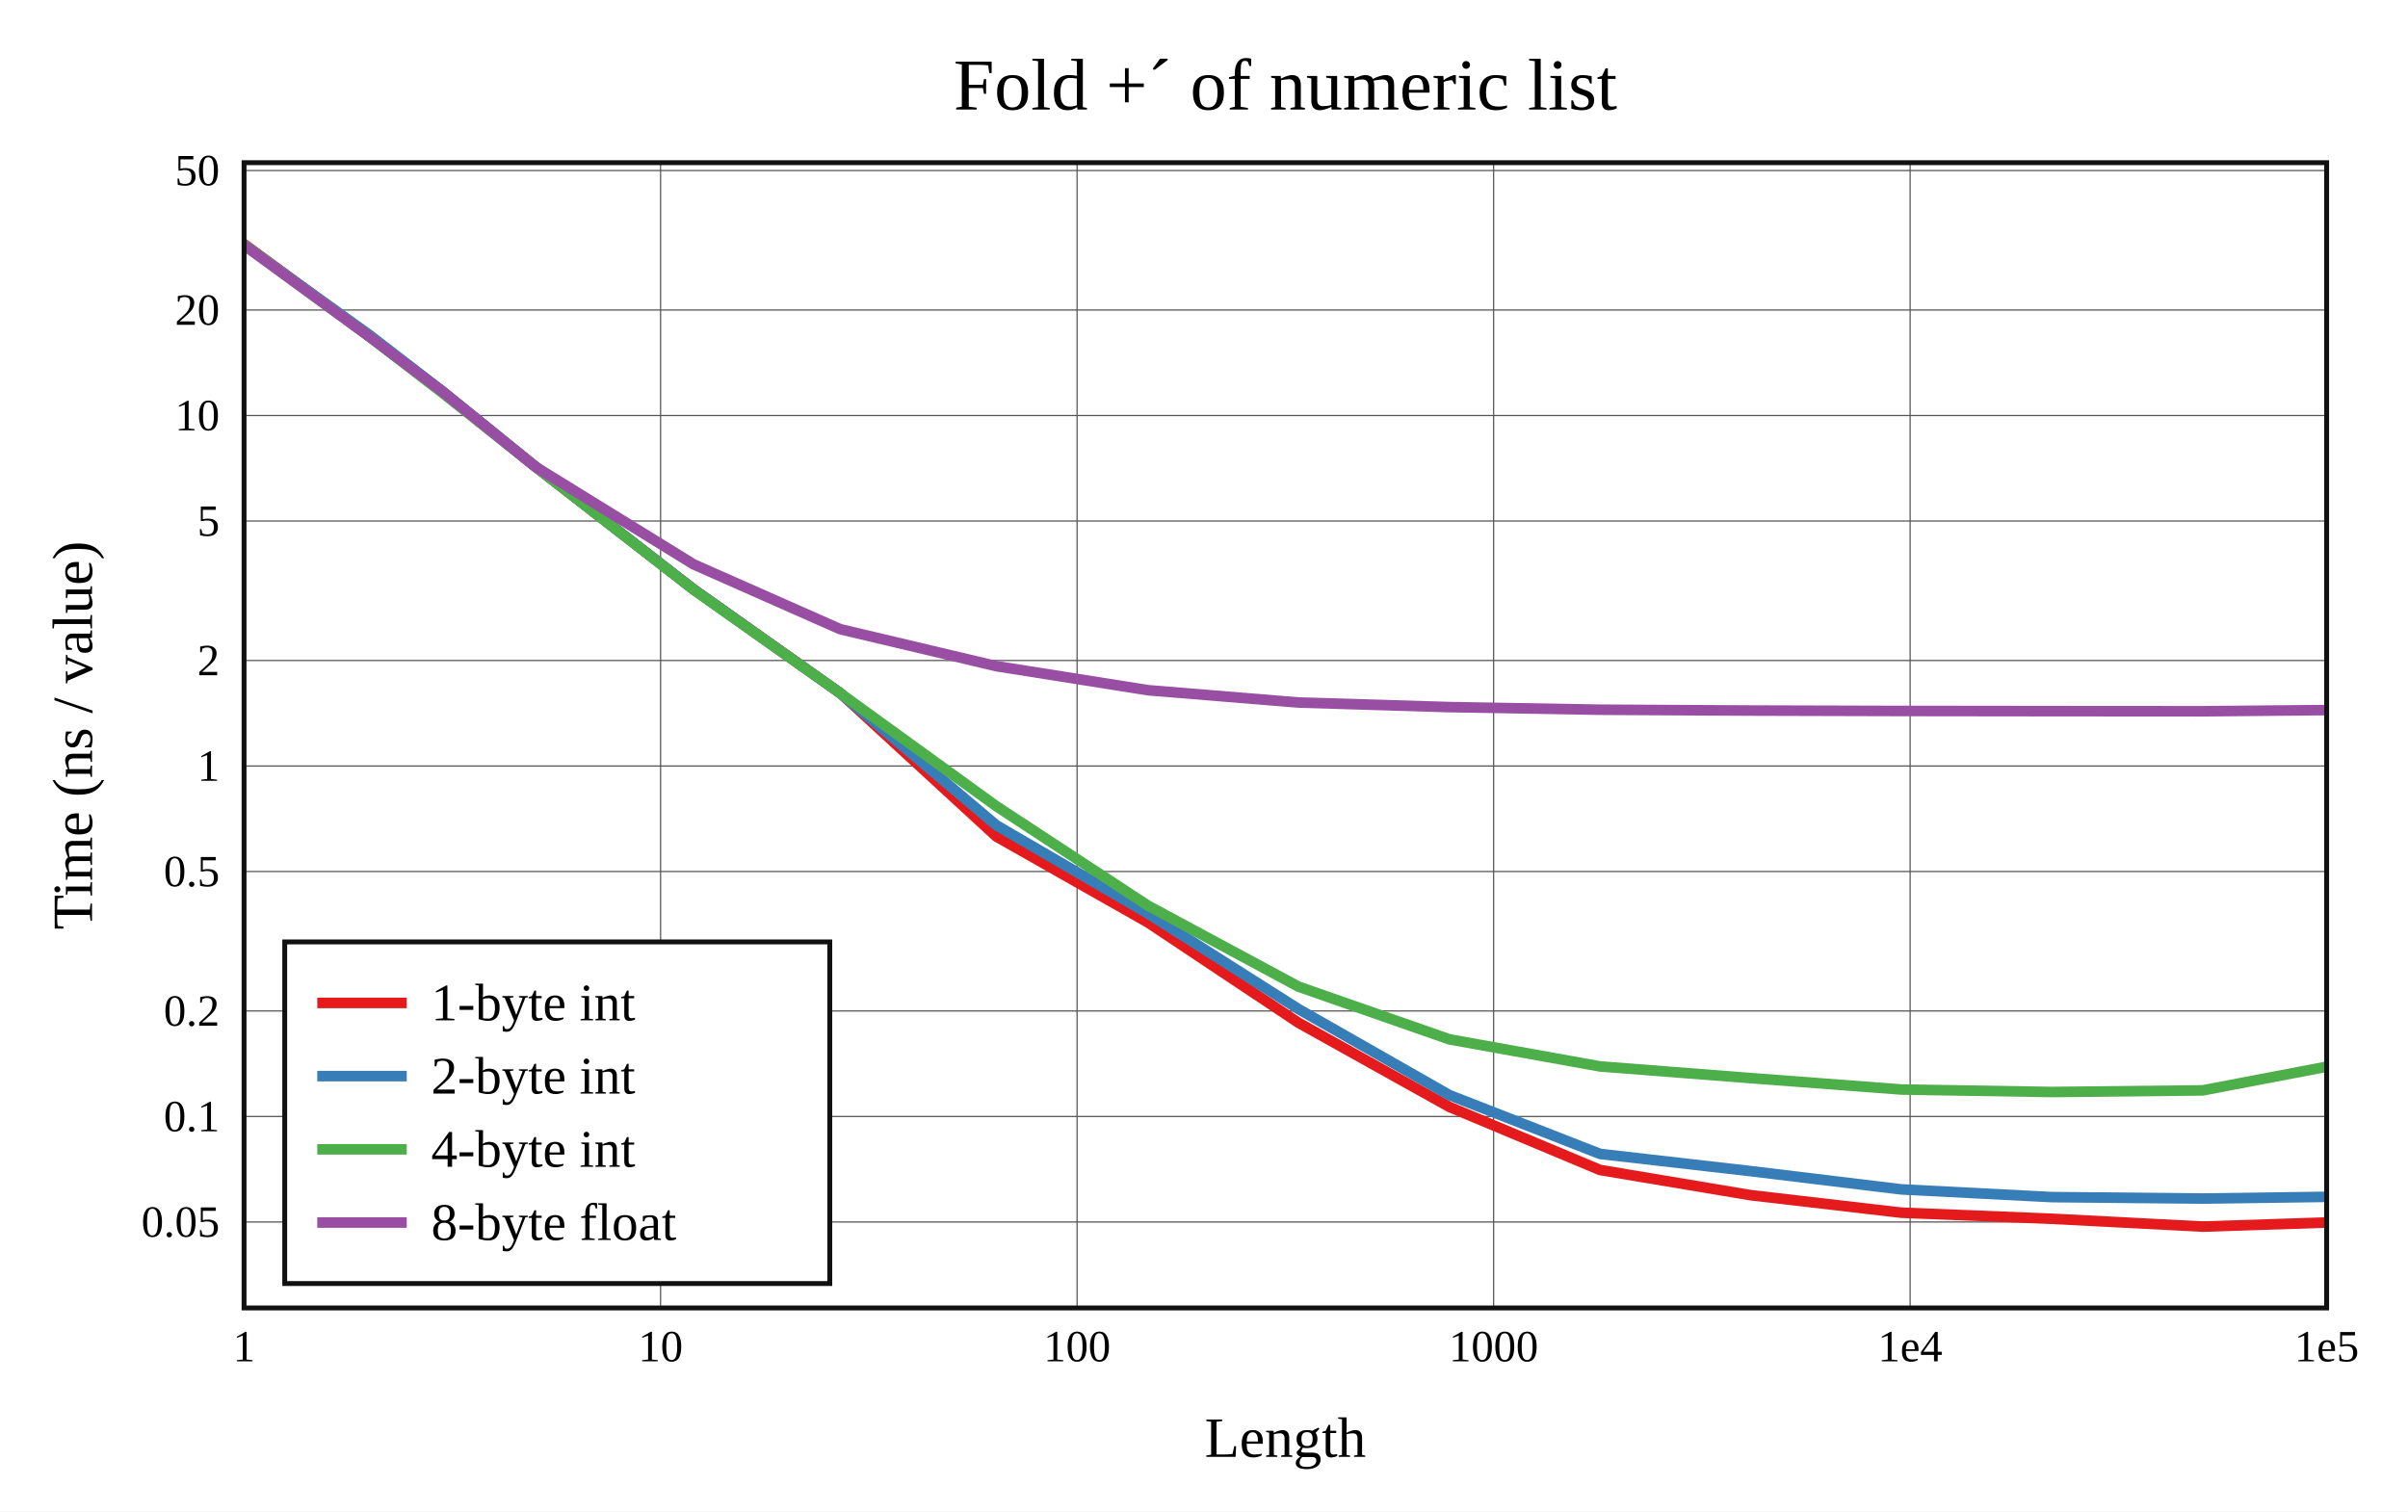
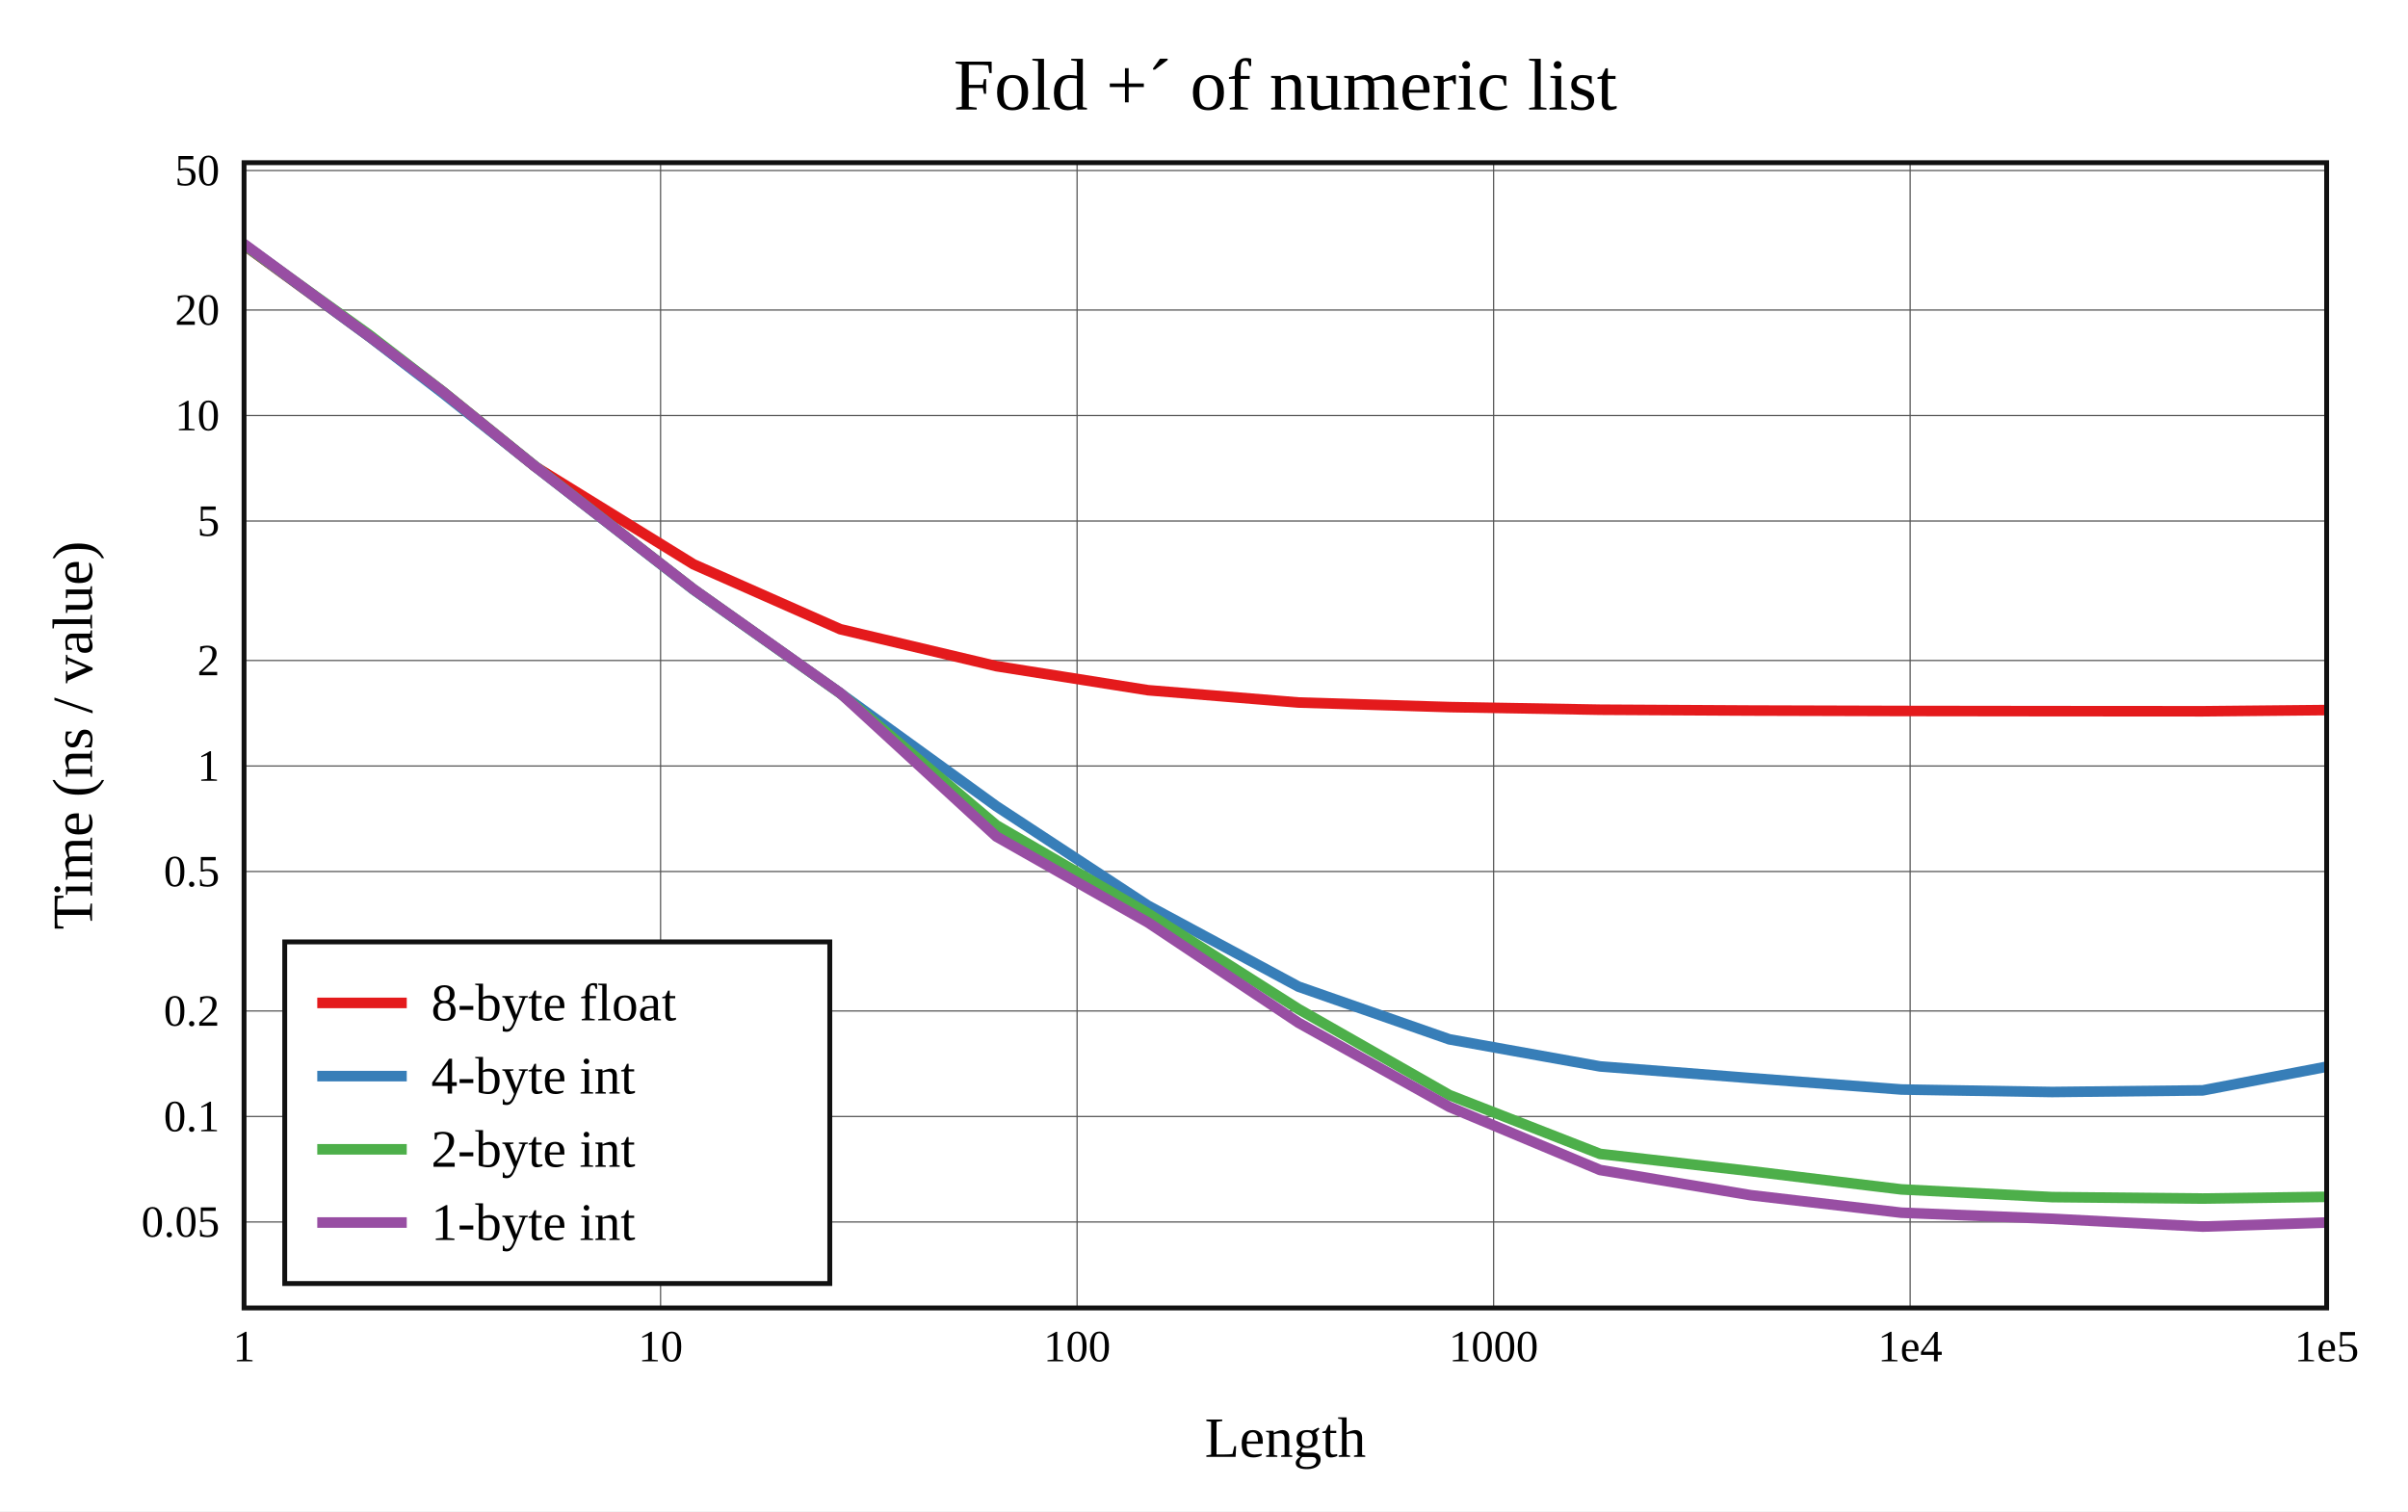
<svg xmlns="http://www.w3.org/2000/svg" viewBox="-60 -40 592 371.6" height="557.4" width="888">
  <g stroke-width="2.6" font-size="14px" text-anchor="middle">
    <defs>
      <clipPath id="clip">
        <rect x="0" y="0" width="512" height="281.6" />
      </clipPath>
    </defs>
    <rect fill="white" x="-60" y="-40" width="592" height="371.6" />
    <text dy="0.33em" font-size="18px" x="256" y="-19">Fold +´ of numeric list</text>
    <text dy="0.33em" x="256" y="313.6">Length</text>
    <text dy="0.33em" transform="rotate(-90)" x="-140.8" y="-42">Time (ns / value)</text>
    <g stroke-width="0.3" stroke="#555">
      <path d="M102.4 0v281.6" />
      <path d="M204.8 0v281.6" />
      <path d="M307.2 0v281.6" />
      <path d="M409.6 0v281.6" />
      <path d="M0 260.465h512" />
      <path d="M0 234.523h512" />
      <path d="M0 208.582h512" />
      <path d="M0 174.288h512" />
      <path d="M0 148.347h512" />
      <path d="M0 122.405h512" />
      <path d="M0 88.111h512" />
      <path d="M0 62.17h512" />
      <path d="M0 36.228h512" />
      <path d="M0 1.934h512" />
    </g>
    <g font-size="11px">
      <text dy="0.33em" x="0" y="291.1">1</text>
      <text dy="0.33em" x="102.4" y="291.1">10</text>
      <text dy="0.33em" x="204.8" y="291.1">100</text>
      <text dy="0.33em" x="307.2" y="291.1">1000</text>
      <text dy="0.33em" x="409.6" y="291.1">1e4</text>
      <text dy="0.33em" x="512" y="291.1">1e5</text>
      <g text-anchor="end">
        <text dy="0.33em" x="-6" y="260.465">0.05</text>
        <text dy="0.33em" x="-6" y="234.523">0.1</text>
        <text dy="0.33em" x="-6" y="208.582">0.2</text>
        <text dy="0.33em" x="-6" y="174.288">0.5</text>
        <text dy="0.33em" x="-6" y="148.347">1</text>
        <text dy="0.33em" x="-6" y="122.405">2</text>
        <text dy="0.33em" x="-6" y="88.111">5</text>
        <text dy="0.33em" x="-6" y="62.17">10</text>
        <text dy="0.33em" x="-6" y="36.228">20</text>
        <text dy="0.33em" x="-6" y="1.934">50</text>
      </g>
    </g>
    <g clip-path="url(#clip)" fill="none" stroke-linecap="round" stroke-linejoin="round">
-       <path stroke="#e41a1c" d="M0 20L30.825 42.679L48.857 56.332L71.575 74.712L110.508 104.899L146.572 130.412L184.953 165.687L222.235 186.828L259.223 211.474L296.321 232.167L333.365 247.682L370.402 253.879L407.45 258.184L444.49 259.679L481.532 261.6L518.573 260.379" />
-       <path stroke="#377eb8" d="M0 20.207L30.825 42.362L48.857 56.273L71.575 74.658L110.508 104.903L146.572 130.459L184.953 162.926L222.235 184.626L259.223 208.108L296.321 229.259L333.365 243.728L370.402 247.964L407.45 252.453L444.49 254.349L481.532 254.705L518.573 254.195" />
-       <path stroke="#4daf4a" d="M0 20.163L30.825 42.791L48.857 56.661L71.575 74.719L110.508 104.99L146.572 130.458L184.953 158.237L222.235 182.689L259.223 202.598L296.321 215.558L333.365 222.216L370.402 225.089L407.45 227.892L444.49 228.506L481.532 228.108L518.573 221.03" />
-       <path stroke="#984ea3" d="M0 20.282L30.825 42.775L48.857 56.351L71.575 74.73L110.508 98.761L146.572 114.711L184.953 123.798L222.235 129.713L259.223 132.736L296.321 133.863L333.365 134.505L370.402 134.711L407.45 134.817L444.49 134.863L481.532 134.889L518.573 134.533" />
+       <path stroke="#e41a1c" d="M0 20.282L30.825 42.775L48.857 56.351L71.575 74.73L110.508 98.761L146.572 114.711L184.953 123.798L222.235 129.713L259.223 132.736L296.321 133.863L333.365 134.505L370.402 134.711L407.45 134.817L444.49 134.863L481.532 134.889L518.573 134.533" />
+       <path stroke="#377eb8" d="M0 20.163L30.825 42.791L48.857 56.661L71.575 74.719L110.508 104.99L146.572 130.458L184.953 158.237L222.235 182.689L259.223 202.598L296.321 215.558L333.365 222.216L370.402 225.089L407.45 227.892L444.49 228.506L481.532 228.108L518.573 221.03" />
+       <path stroke="#4daf4a" d="M0 20.207L30.825 42.362L48.857 56.273L71.575 74.658L110.508 104.903L146.572 130.459L184.953 162.926L222.235 184.626L259.223 208.108L296.321 229.259L333.365 243.728L370.402 247.964L407.45 252.453L444.49 254.349L481.532 254.705L518.573 254.195" />
+       <path stroke="#984ea3" d="M0 20L30.825 42.679L48.857 56.332L71.575 74.712L110.508 104.899L146.572 130.412L184.953 165.687L222.235 186.828L259.223 211.474L296.321 232.167L333.365 247.682L370.402 253.879L407.45 258.184L444.49 259.679L481.532 261.6L518.573 260.379" />
    </g>
    <rect stroke-width="1.2" stroke="#111" fill="none" x="0" y="0" width="512" height="281.6" />
    <g transform="translate(10,191.6)" text-anchor="start" font-size="13px">
      <rect stroke-width="1.2" stroke="#111" fill="white" x="0" y="0" width="134" height="84" />
      <path stroke="#e41a1c" d="M8 15h22" />
      <path stroke="#377eb8" d="M8 33h22" />
      <path stroke="#4daf4a" d="M8 51h22" />
      <path stroke="#984ea3" d="M8 69h22" />
-       <text dy="0.33em" x="36" y="15">1-byte int</text>
-       <text dy="0.33em" x="36" y="33">2-byte int</text>
-       <text dy="0.33em" x="36" y="51">4-byte int</text>
-       <text dy="0.33em" x="36" y="69">8-byte float</text>
+       <text dy="0.33em" x="36" y="15">8-byte float</text>
+       <text dy="0.33em" x="36" y="33">4-byte int</text>
+       <text dy="0.33em" x="36" y="51">2-byte int</text>
+       <text dy="0.33em" x="36" y="69">1-byte int</text>
    </g>
  </g>
</svg>
